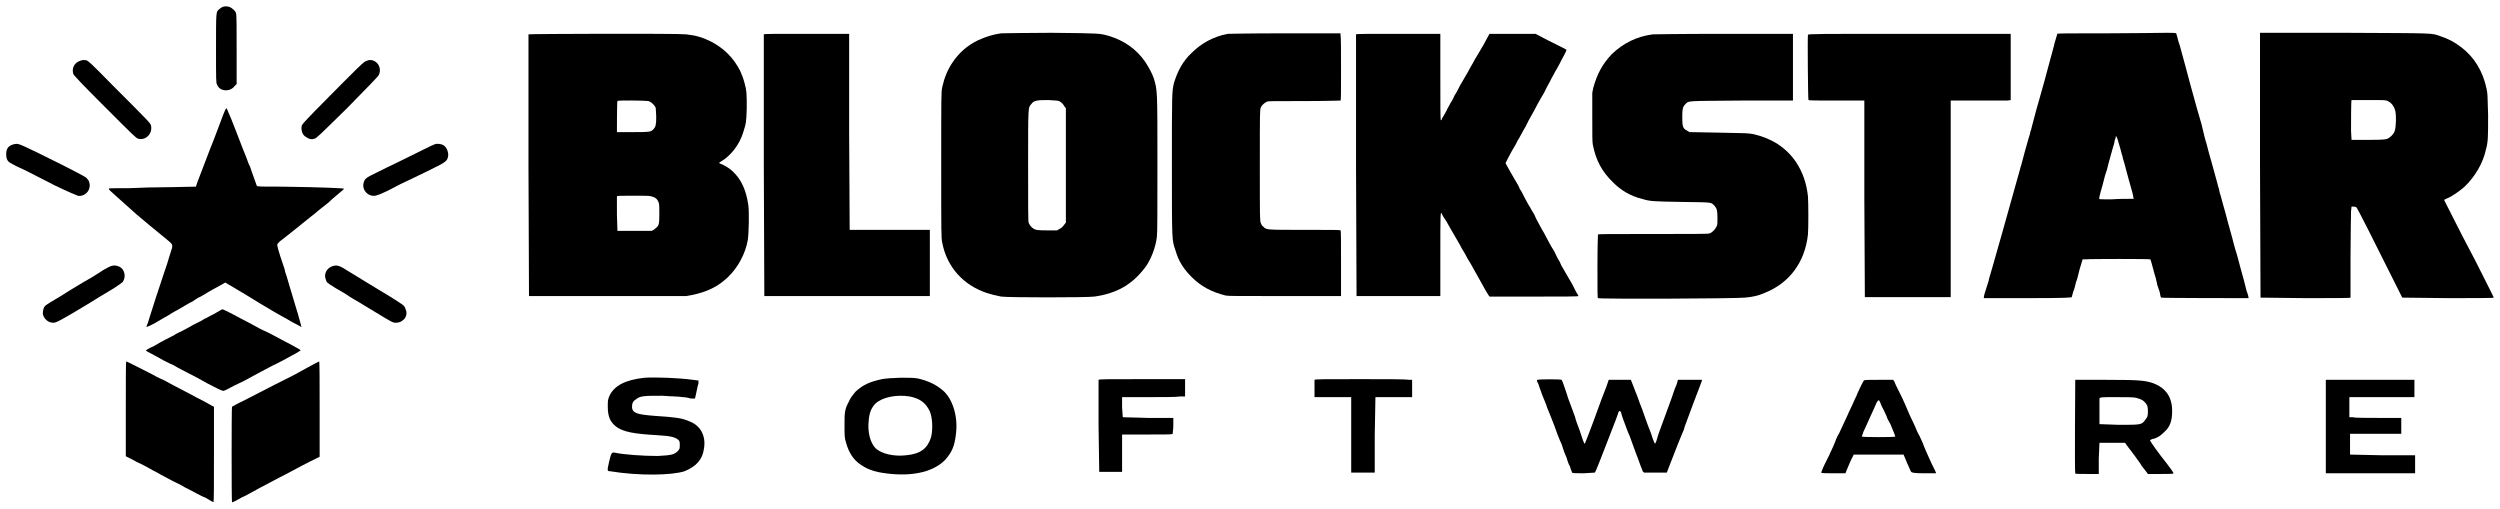
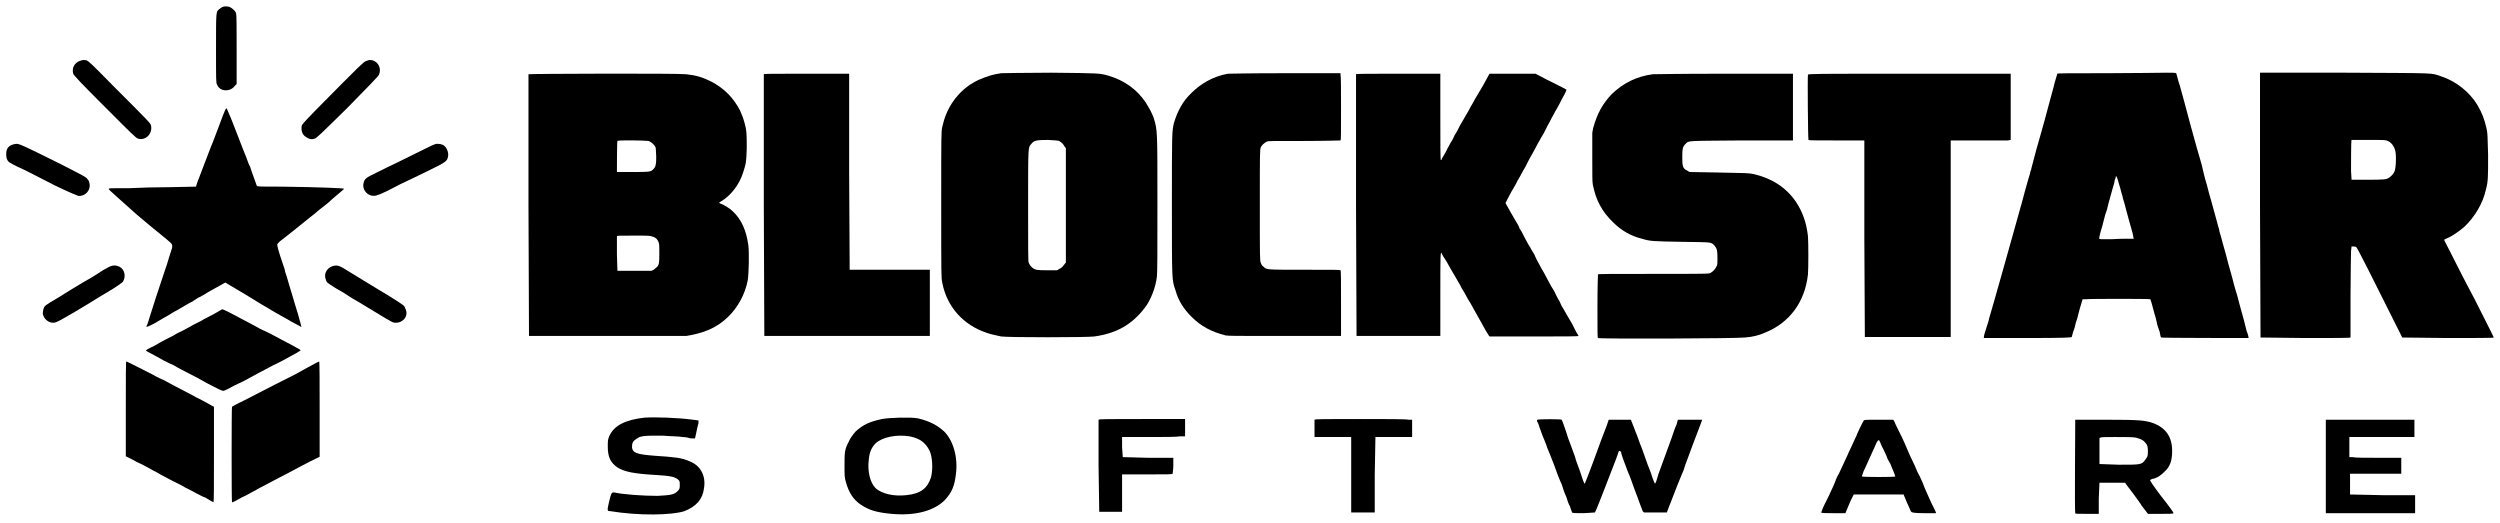
- <svg xmlns="http://www.w3.org/2000/svg" viewBox="-6.00 535.79 2416.76 491.91" role="img" aria-label="Blockstar Software">
+ <svg xmlns="http://www.w3.org/2000/svg" viewBox="-6.00 497.23 2416.76 504.77" role="img" aria-label="Blockstar Software">
  <g fill="currentColor">
-     <g transform="translate(0 541.79) scale(0.9967) translate(-1185.00 -402.00)">
+     <g transform="translate(0 503.23) scale(0.9967) translate(-1185.00 -402.00)">
      <g transform="translate(0.00 0.00)">
        <g transform="matrix(0.5 0 0 -0.5 0 1520.0)">
          <path d="M2791 2235 c-3 -1 -6 -3 -8 -5 -6 -5 -6 -3 -6 -76 0 -62 0 -67 2 -70 2 -5 5 -8 10 -10 9 -3 19 0 24 7 l4 4 0 66 c0 37 0 68 -1 70 0 5 -8 12 -14 14 -6 1 -6 1 -11 0z" />
          <path d="M2513 2130 c-11 -4 -16 -14 -13 -25 1 -3 13 -16 61 -64 55 -55 61 -61 65 -62 15 -4 28 10 25 25 -1 5 -2 6 -75 79 -42 43 -46 46 -50 48 -7 1 -6 1 -13 -1z" />
          <path d="M3069 2130 c-5 -1 -13 -9 -99 -96 -25 -26 -26 -27 -27 -31 -1 -10 2 -17 9 -21 6 -4 10 -5 16 -3 4 1 9 6 64 60 40 41 60 61 61 64 5 11 0 24 -12 28 -6 1 -6 1 -12 -1z" />
          <path d="M2796 2037 c-1 -1 -9 -21 -15 -38 -4 -10 -10 -27 -14 -36 -11 -29 -17 -44 -26 -68 l-3 -9 -48 -1 c-27 0 -64 -1 -82 -2 -41 0 -39 0 -39 -2 0 -1 16 -15 54 -49 13 -11 38 -32 58 -48 11 -9 11 -10 11 -13 0 -2 0 -5 -1 -6 0 -1 -3 -9 -5 -16 -2 -7 -6 -20 -9 -28 -8 -23 -27 -82 -29 -89 -2 -6 -3 -11 -6 -17 -1 -2 3 -1 16 6 7 4 15 9 17 10 7 4 11 6 17 10 3 2 7 4 9 5 19 11 27 16 28 16 0 0 4 2 8 5 4 3 8 5 9 5 0 0 3 2 7 4 9 6 26 15 35 20 l7 4 42 -25 c37 -23 63 -38 78 -46 3 -2 10 -6 16 -9 6 -3 11 -6 11 -6 1 0 1 1 0 2 0 1 -1 5 -2 8 -3 12 -5 18 -9 31 -5 16 -9 31 -12 40 -4 14 -6 21 -8 26 0 2 -2 9 -4 14 -9 26 -12 38 -11 39 0 1 2 3 5 6 7 5 58 46 59 47 0 0 4 3 9 7 4 4 16 13 26 21 9 9 21 18 24 21 4 3 7 6 6 6 -1 1 -45 3 -122 4 -42 0 -47 0 -47 2 -1 3 -11 30 -13 37 -2 3 -5 11 -7 17 -2 5 -6 15 -8 20 -7 18 -18 47 -21 54 -1 3 -4 9 -6 14 -3 8 -4 9 -5 7z" />
          <path d="M2381 1967 c-8 -3 -11 -9 -11 -18 0 -7 1 -11 5 -15 1 -1 13 -8 27 -14 13 -6 41 -21 63 -32 27 -13 42 -19 45 -20 12 -1 23 9 22 22 -1 5 -1 7 -4 10 -2 4 -6 6 -49 28 -80 40 -82 40 -88 41 -4 0 -8 -1 -10 -2z" />
          <path d="M3201 1968 c-2 0 -29 -14 -70 -34 -13 -6 -33 -16 -43 -21 -21 -10 -23 -12 -25 -21 -3 -15 13 -29 28 -22 2 0 10 4 19 8 8 4 19 10 25 13 5 2 27 13 48 23 41 20 42 21 44 30 2 8 -3 20 -10 23 -4 2 -13 3 -16 1z" />
          <path d="M2567 1729 c-3 -2 -8 -4 -9 -5 -1 -1 -11 -7 -22 -14 -11 -6 -24 -14 -29 -17 -5 -3 -20 -12 -34 -21 -14 -8 -27 -16 -28 -18 -3 -3 -4 -10 -4 -15 2 -9 10 -17 20 -17 6 0 11 3 42 21 12 7 25 15 30 18 8 5 19 12 46 28 8 5 16 11 17 12 7 10 4 25 -7 30 -7 3 -13 3 -22 -2z" />
          <path d="M3001 1731 c-9 -4 -14 -13 -12 -22 1 -3 2 -7 3 -8 1 -2 8 -6 14 -10 6 -4 18 -10 25 -15 7 -5 18 -11 23 -14 5 -3 20 -12 33 -20 33 -20 33 -20 39 -20 6 0 11 2 16 7 5 6 6 13 2 21 -2 6 -3 6 -33 25 -7 4 -15 9 -20 12 -11 7 -40 24 -59 36 -14 9 -16 9 -21 10 -4 0 -8 -1 -10 -2z" />
          <path d="M2787 1647 c0 0 -7 -4 -14 -8 -8 -4 -15 -8 -15 -8 -1 0 -6 -3 -11 -6 -6 -3 -12 -6 -14 -7 -3 -2 -11 -6 -18 -10 -8 -4 -17 -8 -19 -10 -10 -5 -24 -12 -39 -21 -9 -4 -16 -8 -16 -9 0 0 1 -1 3 -2 5 -3 23 -12 31 -17 5 -2 13 -7 19 -9 8 -5 20 -11 47 -25 5 -3 13 -7 18 -10 23 -12 31 -16 33 -15 1 0 5 2 9 4 3 2 17 9 30 15 22 12 35 19 56 30 5 2 14 7 20 10 26 14 35 19 34 20 -1 1 -17 10 -61 33 -9 4 -17 8 -19 9 -3 2 -13 7 -22 12 -10 5 -19 10 -19 10 -3 2 -29 15 -30 15 -1 0 -2 0 -3 -1z" />
          <path d="M2602 1455 l0 -92 6 -3 c4 -2 10 -5 15 -8 5 -2 15 -7 22 -11 7 -4 14 -8 15 -8 1 -1 12 -7 33 -18 6 -3 17 -8 23 -12 6 -3 16 -8 23 -12 6 -3 13 -7 17 -8 3 -2 8 -5 10 -6 3 -2 6 -3 6 -3 1 0 1 33 1 93 l0 92 -4 2 c-3 2 -11 6 -18 10 -8 4 -18 9 -21 11 -7 4 -20 10 -55 29 -10 4 -20 10 -22 11 -12 6 -49 25 -50 25 -1 0 -1 -29 -1 -92z" />
          <path d="M2971 1544 c-6 -3 -20 -11 -42 -23 -26 -13 -42 -21 -98 -50 -13 -6 -23 -12 -23 -12 -1 -2 -1 -184 0 -185 0 -1 4 1 8 3 5 3 14 8 21 11 6 3 14 8 17 9 2 2 11 6 20 11 17 9 34 18 44 23 9 5 41 22 54 28 l6 3 0 93 c0 50 0 92 -1 92 0 0 -3 -2 -6 -3z" />
        </g>
      </g>
    </g>
    <g transform="translate(292.88 0.00)">
      <g transform="matrix(0.5 0 0 -0.5 0 1520.0)">
        <path d="M1338 1904 c-15 -2 -28 -6 -44 -13 -21 -10 -37 -24 -50 -43 -10 -15 -16 -30 -20 -48 -2 -9 -2 -14 -2 -150 0 -137 0 -141 2 -151 9 -47 41 -82 86 -97 9 -3 14 -4 28 -7 14 -2 165 -2 180 0 43 6 73 23 98 56 11 14 21 40 23 60 1 5 1 56 1 139 0 147 0 143 -7 167 -4 11 -8 18 -16 31 -17 25 -41 42 -71 51 -18 5 -15 5 -111 6 -50 0 -94 -1 -97 -1z m112 -131 c5 -3 8 -6 10 -10 l3 -4 0 -111 0 -110 -4 -5 c-2 -3 -4 -5 -8 -7 l-5 -3 -20 0 c-20 0 -21 1 -25 3 -5 3 -8 7 -10 12 -1 2 -1 32 -1 111 0 117 0 111 6 118 5 7 10 8 33 8 15 -1 18 -1 21 -2z" />
        <path d="M1776 1903 c-27 -5 -51 -18 -70 -37 -17 -16 -27 -35 -34 -58 -4 -17 -4 -19 -4 -160 0 -150 0 -143 7 -164 6 -21 16 -36 31 -51 18 -18 38 -29 66 -36 7 -1 16 -1 115 -1 l108 0 0 62 c0 46 0 64 -1 65 -1 1 -13 1 -70 1 -75 0 -73 0 -79 6 -2 1 -4 4 -5 7 -2 4 -2 9 -2 112 0 102 0 108 2 112 2 4 6 8 12 11 3 1 9 1 72 1 38 0 69 1 70 1 1 1 1 14 1 62 0 33 0 62 -1 64 l0 4 -106 0 c-77 0 -107 -1 -112 -1z" />
        <path d="M424 1902 c0 -1 0 -115 0 -254 l1 -252 152 0 152 0 11 2 c29 6 50 16 69 34 20 19 34 45 39 72 2 13 3 54 1 68 -4 28 -13 49 -30 65 -6 6 -18 13 -24 15 -3 1 -3 2 1 4 19 11 36 33 43 56 6 19 6 19 7 47 0 27 0 34 -4 48 -3 11 -5 16 -9 25 -13 25 -31 43 -56 56 -16 8 -29 12 -48 14 -15 2 -304 1 -305 0z m232 -129 c6 -2 12 -8 14 -13 0 -3 1 -11 1 -18 0 -15 -1 -19 -6 -24 -5 -5 -8 -5 -40 -5 -16 0 -29 0 -30 0 0 1 0 59 1 60 0 2 56 1 60 0z m8 -185 c7 -2 10 -6 12 -12 1 -2 1 -11 1 -22 0 -18 -1 -19 -3 -23 -2 -2 -5 -5 -8 -7 l-4 -2 -33 0 -33 0 -1 32 c0 19 0 34 0 35 1 1 8 1 32 1 30 0 32 0 37 -2z" />
        <path d="M879 1902 c0 -1 0 -115 0 -254 l1 -252 160 0 160 0 0 64 0 64 -78 0 -77 0 -1 189 0 190 -82 0 c-65 0 -82 0 -83 -1z" />
        <path d="M2024 1902 c0 -1 0 -115 0 -254 l1 -252 81 0 81 0 0 80 c0 77 0 86 3 79 0 -1 4 -8 9 -15 4 -7 11 -20 16 -28 5 -9 10 -17 11 -19 1 -3 5 -9 8 -14 3 -6 8 -15 12 -21 3 -6 12 -21 19 -34 7 -13 14 -25 15 -26 l2 -3 86 0 c56 0 85 0 86 1 0 1 -1 2 -2 4 -1 1 -3 5 -5 9 -2 4 -4 8 -5 10 -1 2 -6 10 -10 17 -4 7 -9 16 -11 19 -1 3 -3 6 -3 7 0 0 -1 2 -3 5 -1 2 -5 9 -8 16 -4 6 -8 13 -10 17 -2 4 -6 11 -9 17 -3 5 -7 12 -9 16 -2 4 -7 12 -10 20 -4 7 -8 13 -8 14 0 0 -3 4 -5 8 -11 20 -12 24 -14 26 -1 2 -2 3 -2 3 0 1 -1 4 -3 7 -2 3 -8 14 -14 24 l-10 18 2 4 c1 2 5 10 10 19 5 8 10 17 11 20 2 3 5 8 7 12 2 4 6 11 9 16 2 4 5 10 6 12 4 7 14 25 18 33 2 4 5 8 5 9 0 0 3 5 6 10 3 6 6 12 7 14 2 3 5 9 8 15 3 5 6 11 7 13 1 1 4 7 8 14 3 6 7 14 10 19 2 4 4 8 4 9 0 0 -3 2 -7 4 -4 2 -18 9 -30 15 l-23 12 -45 0 -44 0 -12 -22 c-7 -12 -14 -24 -16 -27 -2 -4 -6 -11 -9 -16 -3 -6 -7 -13 -9 -16 -2 -4 -7 -12 -11 -19 -4 -8 -8 -16 -10 -18 -1 -3 -5 -11 -9 -17 -3 -6 -6 -11 -6 -11 0 -1 -2 -4 -4 -8 -2 -3 -5 -8 -6 -10 0 -2 -1 -3 -2 -3 -1 0 -1 30 -1 83 l0 84 -82 0 c-53 0 -81 0 -81 -1z" />
      </g>
    </g>
    <g transform="translate(-70.74 0.50)">
      <g transform="matrix(0.5 0 0 -0.5 0 1520.0)">
        <path d="M4204 1905 c-75 0 -96 0 -97 -1 0 -1 -1 -4 -2 -7 -1 -3 -2 -8 -3 -10 -1 -6 -7 -26 -13 -49 -4 -16 -9 -33 -14 -51 -5 -17 -12 -42 -17 -62 -1 -4 -2 -9 -3 -10 0 -2 -2 -9 -4 -15 -3 -10 -9 -32 -14 -51 -1 -2 -2 -8 -4 -14 -9 -33 -55 -196 -58 -205 0 -2 -2 -8 -4 -14 -2 -6 -4 -13 -5 -16 -1 -4 -1 -6 -1 -7 1 0 39 0 85 0 74 0 84 1 85 2 0 1 2 6 3 11 2 4 4 12 5 17 2 5 4 12 5 17 1 4 3 12 5 18 l3 10 6 0 c7 1 123 1 125 0 0 0 1 -3 2 -6 2 -6 5 -20 9 -32 0 -3 2 -7 2 -10 1 -3 3 -10 5 -15 1 -6 2 -11 3 -11 1 -1 168 -1 169 -1 0 1 -1 7 -4 14 -2 8 -4 16 -5 20 -6 22 -9 32 -13 48 -3 9 -6 20 -7 24 -1 4 -4 16 -7 26 -3 10 -6 22 -7 26 -2 8 -4 14 -7 25 -1 4 -3 11 -4 15 -1 3 -3 9 -3 12 -1 3 -3 9 -4 14 -4 15 -7 26 -11 40 -3 11 -6 20 -9 33 -2 6 -4 14 -5 18 -1 4 -3 13 -5 21 -2 7 -6 21 -9 31 -4 15 -7 26 -13 47 -5 19 -13 49 -20 74 -2 5 -4 13 -5 17 -1 3 -2 7 -2 7 -1 1 -10 1 -19 1 -10 0 -62 -1 -114 -1z m20 -206 c1 -3 3 -11 5 -17 2 -7 3 -13 4 -14 0 -2 2 -9 4 -15 2 -7 5 -20 8 -30 7 -25 9 -31 9 -35 l1 -3 -10 0 c-5 0 -20 0 -33 -1 -21 0 -23 0 -24 1 0 2 1 7 3 14 0 1 3 9 5 18 2 9 5 19 7 24 2 8 3 13 11 41 2 6 4 13 4 16 1 2 2 5 2 6 0 4 2 2 4 -5z" />
        <path d="M4499 1650 l1 -256 86 -1 c55 0 88 0 88 1 0 0 0 36 0 79 0 43 1 83 1 88 l1 9 4 0 c2 0 5 -1 5 -1 2 -1 33 -63 79 -155 l10 -20 88 -1 c49 0 89 0 89 1 0 1 -24 48 -36 72 -18 34 -29 55 -49 95 -6 12 -11 21 -11 22 0 0 3 2 6 3 8 3 24 14 33 22 20 19 36 45 42 73 4 15 4 23 4 66 -1 38 -1 42 -3 51 -4 18 -9 31 -18 46 -15 25 -42 46 -70 55 -20 7 -6 6 -186 7 l-164 0 0 -256z m247 124 c7 -3 12 -10 14 -17 3 -8 2 -36 -1 -42 -2 -5 -7 -10 -12 -13 -4 -2 -6 -3 -38 -3 l-33 0 -1 17 c0 17 0 58 1 60 1 0 14 0 33 0 32 0 33 0 37 -2z" />
        <path d="M3325 1903 c-31 -4 -57 -17 -79 -38 -18 -19 -28 -37 -36 -65 l-2 -10 0 -47 c0 -35 0 -48 1 -53 6 -31 18 -53 40 -74 15 -15 34 -26 55 -31 16 -5 21 -5 77 -6 59 -1 56 0 63 -7 5 -6 6 -9 6 -24 0 -11 0 -14 -2 -17 -3 -6 -9 -12 -14 -13 -2 -1 -38 -1 -109 -1 -83 0 -105 0 -106 -1 0 -1 -1 -22 -1 -62 0 -51 0 -60 1 -61 3 -2 267 -1 284 1 14 1 27 4 38 9 48 19 78 59 84 113 1 11 1 61 0 74 -3 26 -10 46 -23 66 -19 28 -47 46 -82 54 -11 2 -12 2 -68 3 l-56 1 -5 3 c-8 4 -9 8 -9 26 0 16 1 20 6 25 7 7 -1 6 109 7 l99 0 0 64 0 65 -131 0 c-99 0 -133 -1 -140 -1z" />
        <path d="M3625 1902 c-1 -2 0 -125 1 -126 0 -1 24 -1 54 -1 l54 0 0 -190 1 -190 83 0 83 0 0 190 0 190 52 0 c29 0 55 0 58 0 l6 1 0 64 0 64 -196 0 c-178 0 -196 0 -196 -2z" />
      </g>
    </g>
    <g transform="translate(580.88 900.30) scale(1.3383) translate(-688.50 -932.50)">
      <g transform="translate(0.00 0.00)">
        <g transform="matrix(0.5 0 0 -0.5 0 1520.0)">
          <path d="M1431 1174 c-27 -3 -44 -11 -51 -27 -2 -5 -2 -7 -2 -15 0 -15 4 -23 14 -30 10 -6 22 -9 58 -11 19 -1 25 -3 29 -6 3 -2 3 -4 3 -8 0 -5 0 -6 -3 -9 -5 -5 -9 -6 -29 -7 -21 0 -50 2 -63 5 -3 0 -4 0 -7 -13 -3 -13 -3 -14 1 -14 42 -7 90 -6 108 0 17 7 26 17 28 33 3 18 -5 33 -21 39 -11 5 -21 6 -51 8 -25 2 -31 4 -32 12 0 6 1 9 6 12 6 5 12 5 38 5 12 -1 25 -1 29 -2 4 0 9 -1 12 -2 l6 0 2 9 c1 5 2 10 3 13 l0 4 -8 1 c-22 3 -55 4 -70 3z" />
          <path d="M1774 1172 c-18 -4 -27 -8 -38 -18 -5 -6 -8 -10 -10 -15 -6 -11 -6 -16 -6 -34 0 -14 0 -18 2 -24 4 -15 11 -26 22 -33 12 -8 23 -11 44 -13 34 -3 61 4 77 20 10 11 14 20 16 38 3 24 -4 48 -17 61 -10 9 -21 15 -38 19 -11 2 -41 1 -52 -1z m40 -25 c15 -3 23 -9 29 -21 4 -9 5 -26 2 -38 -5 -16 -15 -24 -36 -26 -18 -2 -35 2 -44 10 -8 8 -12 24 -10 41 1 11 4 18 10 24 10 9 30 13 49 10z" />
          <path d="M2087 1171 c0 -1 0 -31 0 -67 l1 -66 16 0 17 0 0 27 0 27 36 0 c29 0 37 0 37 1 0 1 1 6 1 12 l0 11 -37 0 -36 1 -1 14 0 15 38 0 c21 0 41 0 45 1 l8 0 0 12 0 13 -62 0 c-49 0 -62 0 -63 -1z" />
          <path d="M2399 1171 c0 -1 0 -4 0 -7 0 -3 0 -8 0 -11 l0 -7 27 0 26 0 0 -54 0 -55 17 0 17 0 0 54 1 55 26 0 27 0 0 12 0 13 -5 0 c-3 1 -35 1 -70 1 -50 0 -65 0 -66 -1z" />
          <path d="M2721 1171 c-1 -1 -1 -2 1 -5 1 -3 2 -5 2 -6 0 0 2 -5 4 -11 2 -5 6 -14 7 -18 2 -5 7 -17 10 -25 3 -9 8 -22 11 -28 2 -7 5 -15 7 -19 1 -4 3 -10 5 -13 1 -4 3 -8 3 -9 1 -1 5 -1 17 -1 l16 1 2 4 c1 2 8 20 15 38 12 31 16 41 17 45 1 3 3 2 4 0 0 -3 4 -13 10 -29 3 -6 6 -16 8 -21 2 -6 5 -13 6 -16 1 -3 3 -8 4 -11 1 -3 3 -7 3 -8 l2 -2 17 0 16 0 3 8 c3 7 11 29 19 48 2 4 4 10 4 11 1 3 6 16 13 35 6 16 12 31 12 32 0 0 -8 0 -17 0 l-18 0 -2 -7 c-2 -4 -5 -13 -7 -19 -5 -13 -11 -31 -19 -52 -2 -7 -4 -14 -5 -14 0 -1 -2 2 -6 15 -7 17 -12 34 -16 43 -2 5 -4 12 -6 16 -2 5 -4 11 -5 13 l-2 5 -16 0 -16 0 -3 -9 c-2 -5 -5 -13 -7 -18 -3 -9 -22 -60 -24 -64 0 -2 -2 -1 -2 1 -1 1 -3 9 -6 17 -3 8 -6 16 -6 17 0 1 -3 9 -6 17 -3 8 -6 16 -6 17 -3 9 -7 21 -8 22 -1 1 -33 1 -35 0z" />
          <path d="M3192 1169 c-2 -3 -10 -20 -10 -21 0 0 -3 -6 -6 -13 -3 -7 -6 -12 -6 -13 0 0 -6 -13 -13 -28 -3 -5 -5 -10 -5 -10 0 -1 -2 -5 -4 -10 -2 -5 -5 -10 -5 -11 -1 -2 -4 -8 -7 -14 -3 -6 -5 -12 -5 -12 0 -1 8 -1 17 -1 l18 0 2 5 c1 3 4 9 6 14 l4 8 36 0 36 0 5 -12 c3 -6 5 -12 6 -13 1 -1 4 -2 18 -2 10 0 18 0 18 0 0 1 -3 7 -7 15 -8 18 -10 22 -12 28 -1 2 -3 7 -5 11 -2 3 -5 10 -7 15 -5 10 -9 19 -14 31 -2 5 -6 13 -9 19 -3 6 -6 12 -6 13 l-2 3 -21 0 c-21 0 -21 0 -22 -2z m24 -30 c0 0 2 -6 5 -11 3 -6 5 -11 5 -11 0 -1 2 -5 5 -10 5 -12 7 -17 7 -18 0 -1 -47 -1 -48 0 -1 0 1 3 2 7 2 4 6 13 10 22 4 9 8 17 9 20 2 3 2 4 4 3 0 -1 1 -2 1 -2z" />
          <path d="M3498 1171 c0 -6 -1 -134 0 -135 0 -1 3 -1 17 -1 l17 0 0 22 1 23 18 0 19 0 2 -3 c7 -9 16 -21 20 -27 2 -4 6 -8 8 -11 l3 -4 19 0 c10 0 18 0 18 1 0 1 -4 7 -19 26 -12 16 -15 21 -15 22 1 0 3 2 6 2 6 2 10 5 15 10 8 7 11 16 11 30 0 20 -9 33 -27 40 -12 4 -19 5 -68 5 -25 0 -45 0 -45 0z m88 -26 c7 -2 10 -3 14 -8 2 -3 3 -4 3 -12 0 -7 -1 -8 -4 -12 -5 -7 -6 -7 -38 -7 l-28 1 0 18 c0 9 0 18 0 19 1 2 3 2 24 2 14 0 26 0 29 -1z" />
          <path d="M3860 1104 l0 -68 65 0 64 0 0 13 0 13 -47 0 -47 1 0 15 0 15 37 0 37 0 0 12 0 11 -33 0 c-18 0 -35 0 -37 1 l-5 0 0 15 0 14 47 0 47 0 0 13 0 12 -64 0 -64 0 0 -67z" />
        </g>
      </g>
    </g>
  </g>
</svg>
